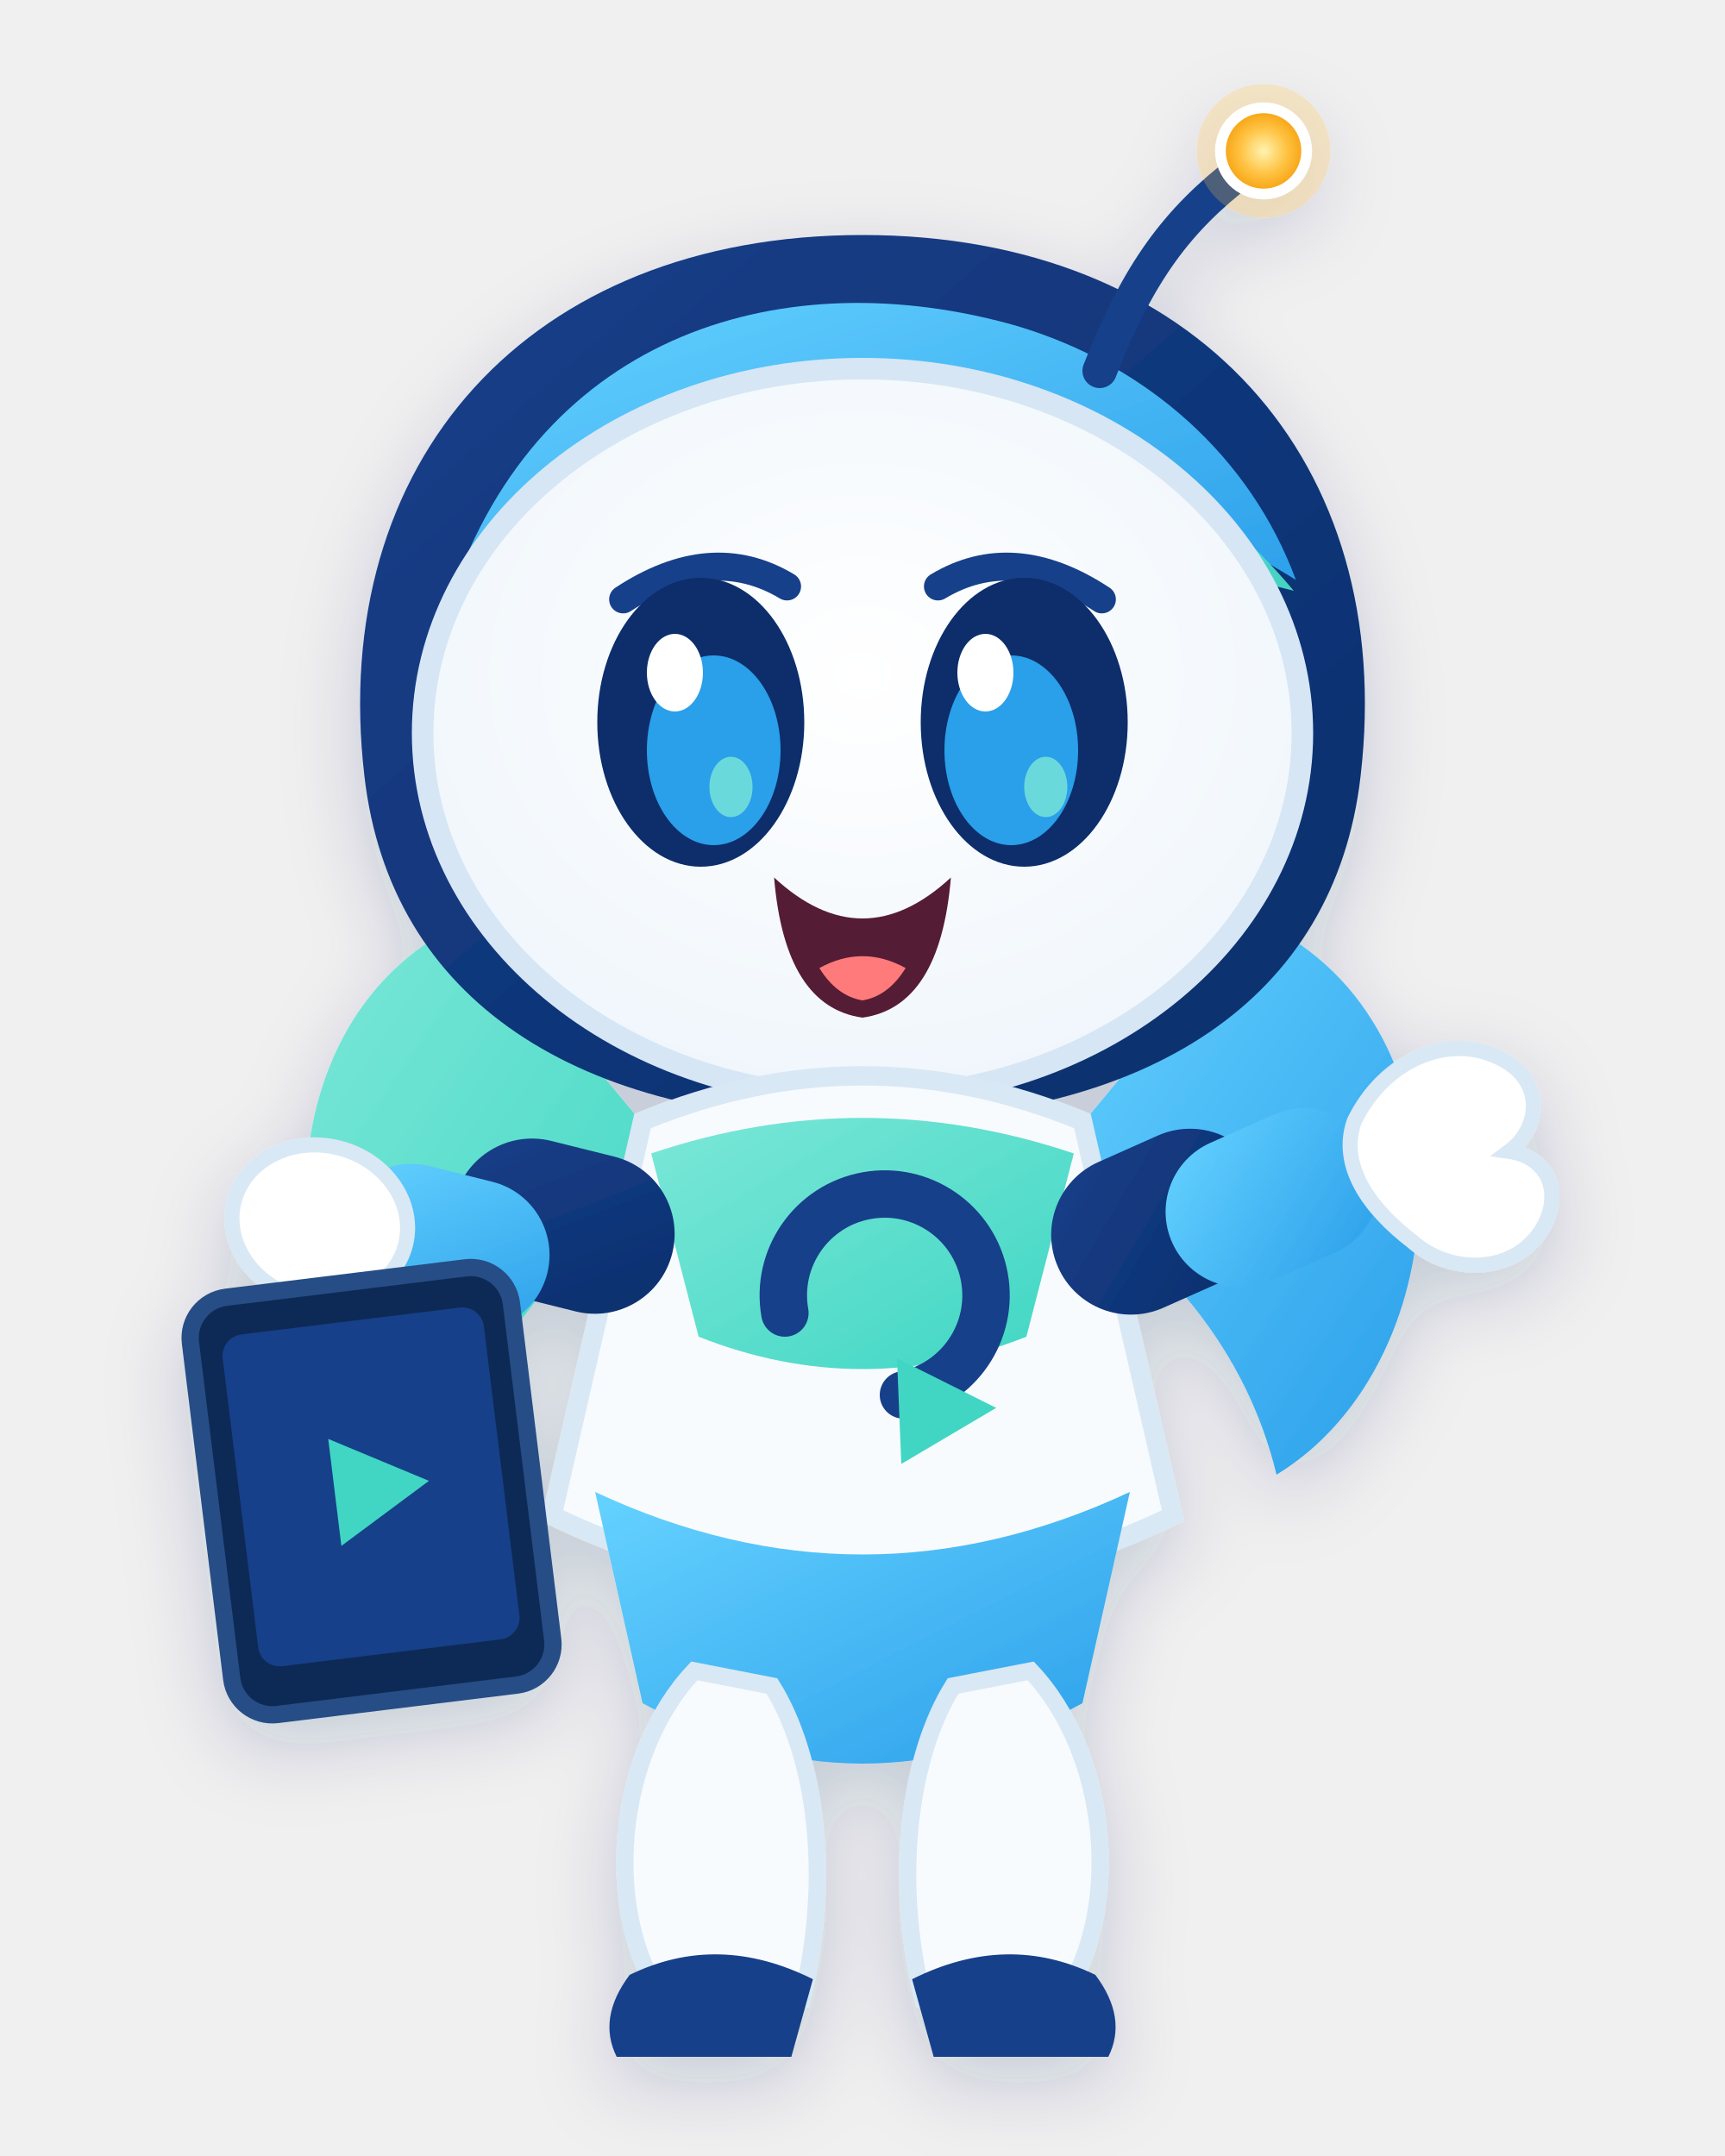
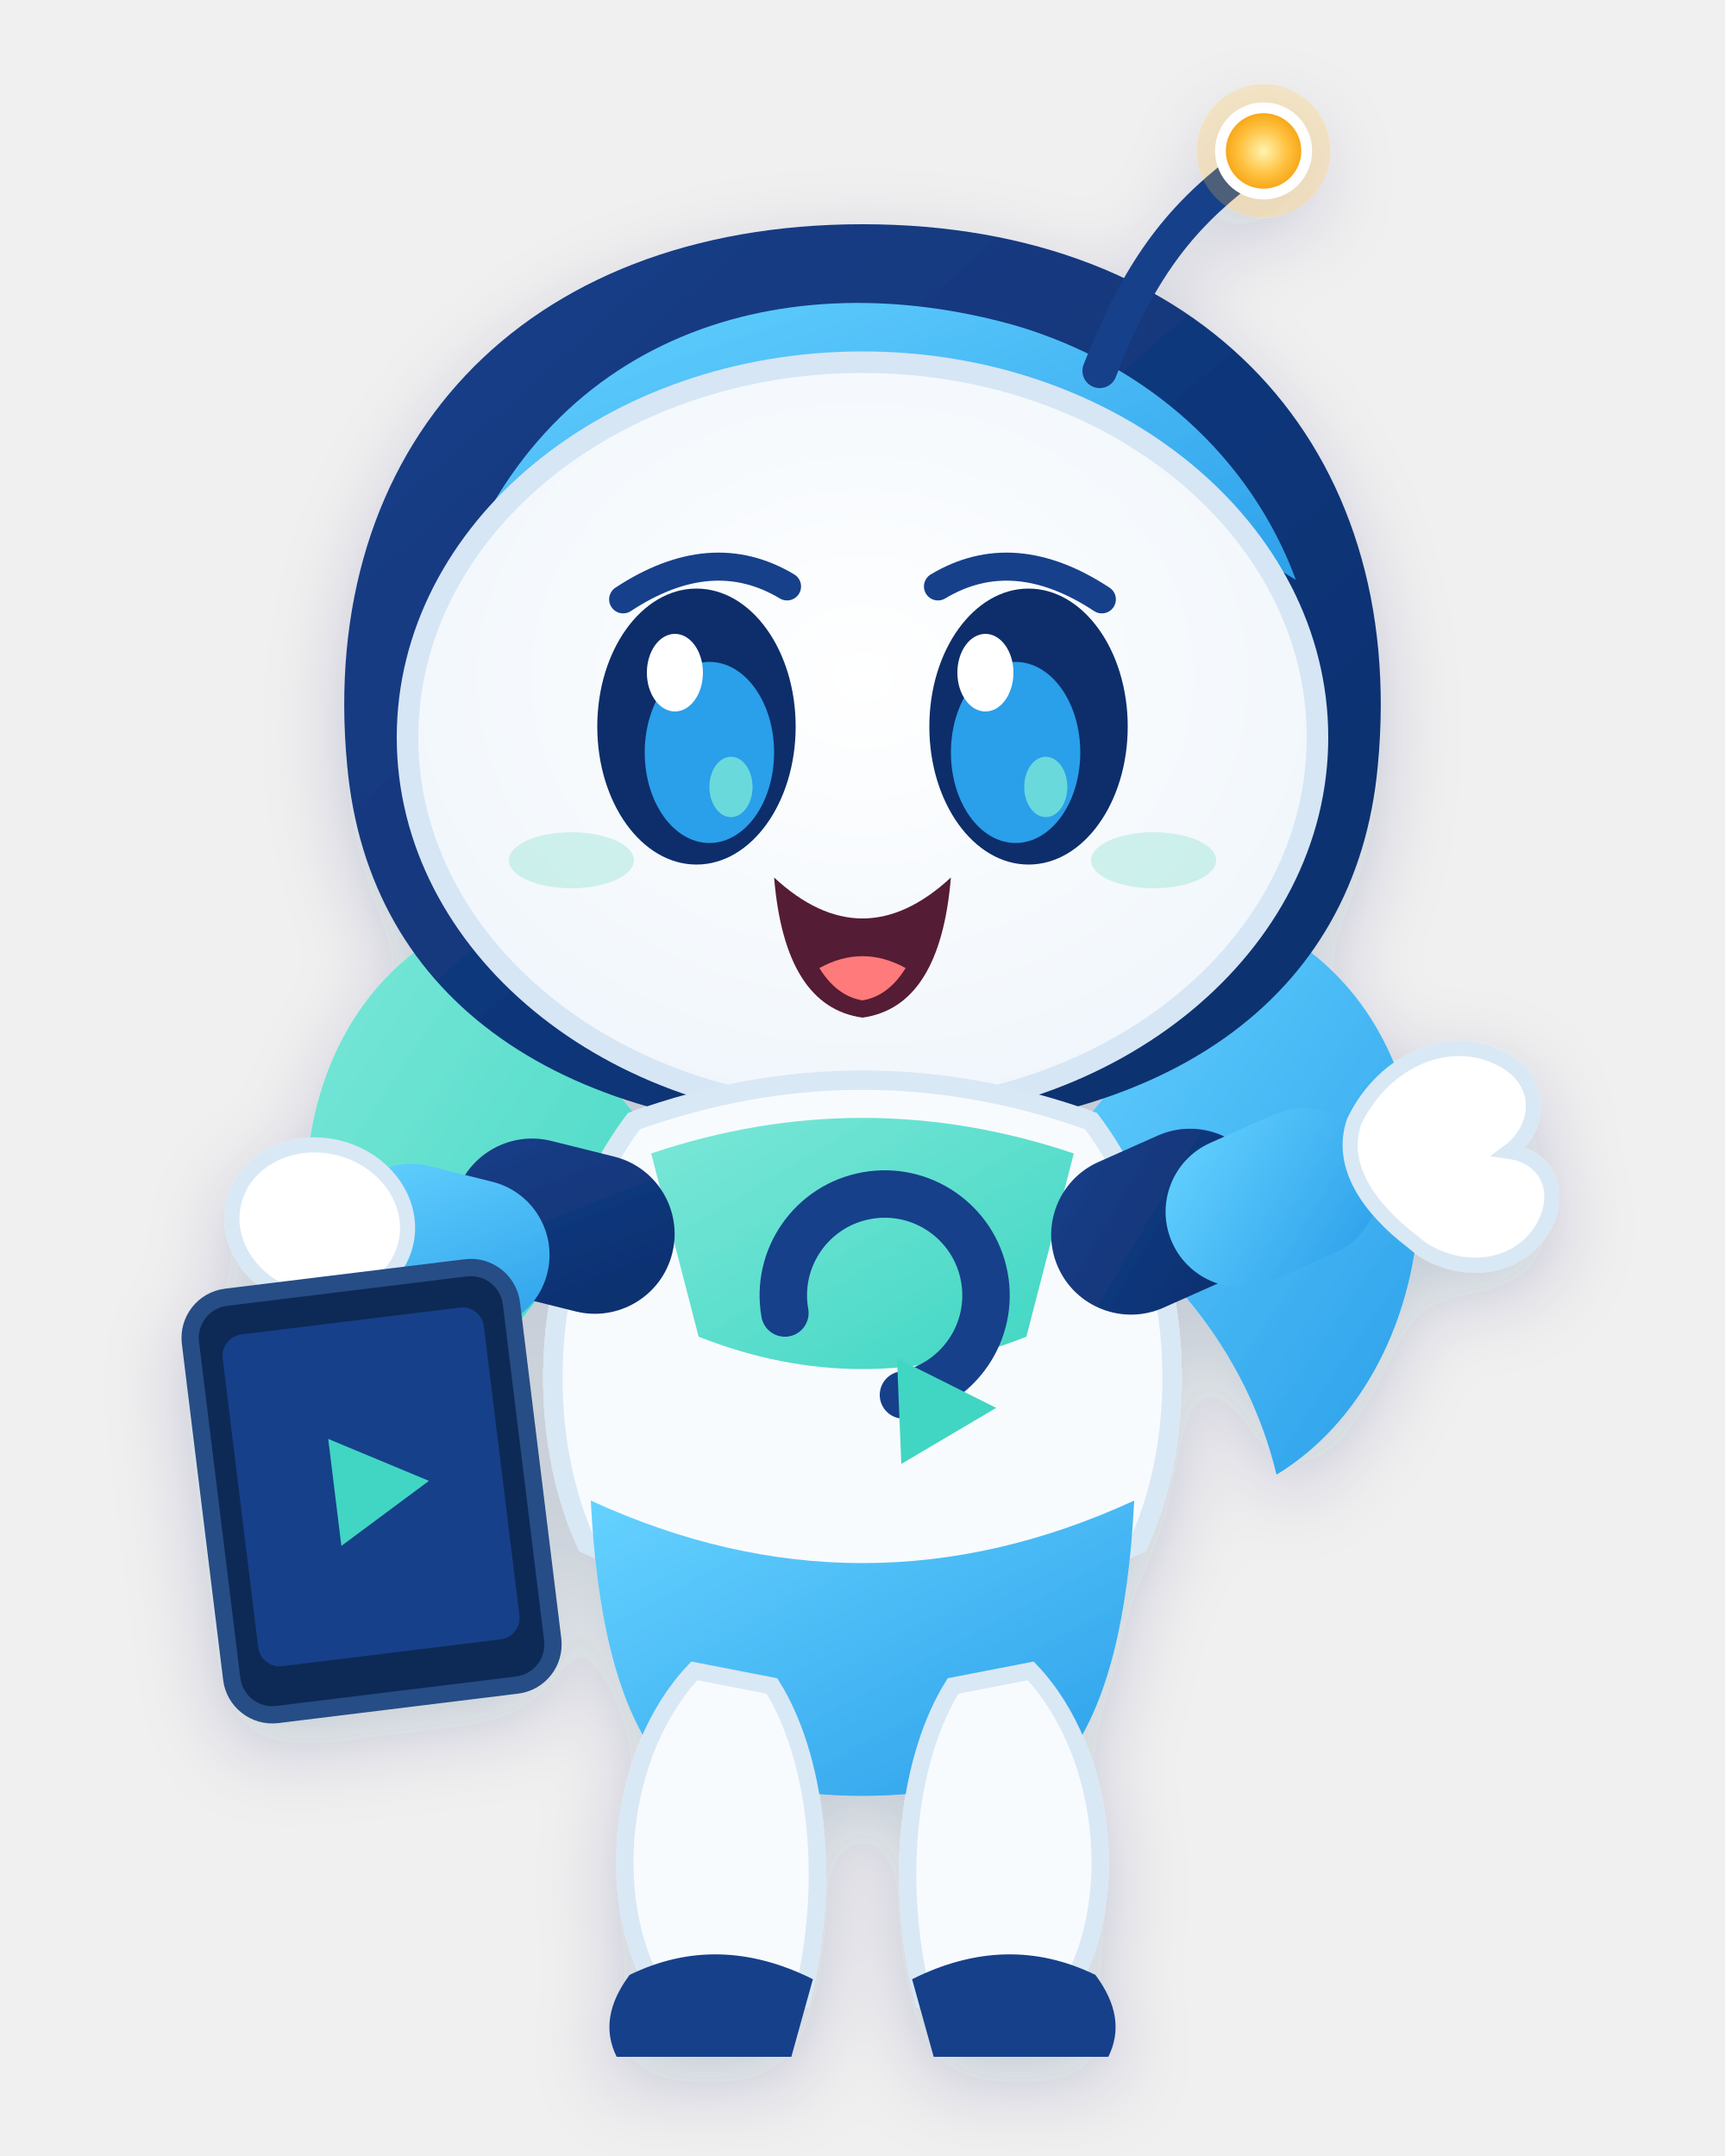
<svg xmlns="http://www.w3.org/2000/svg" viewBox="0 0 800 1000" role="img" aria-labelledby="title desc">
  <defs>
    <linearGradient id="hoodBlue" x1="0" y1="0" x2="1" y2="1">
      <stop offset="0" stop-color="#173F8A" />
      <stop offset="1" stop-color="#0B2E6B" />
    </linearGradient>
    <linearGradient id="hoodSky" x1="0" y1="0" x2="1" y2="1">
      <stop offset="0" stop-color="#65D2FF" />
      <stop offset="1" stop-color="#2B9FEA" />
    </linearGradient>
    <linearGradient id="mint" x1="0" y1="0" x2="1" y2="1">
      <stop offset="0" stop-color="#7BE7D8" />
      <stop offset="1" stop-color="#3FD6C3" />
    </linearGradient>
    <radialGradient id="face" cx="50%" cy="42%" r="65%">
      <stop offset="0" stop-color="#FFFFFF" />
      <stop offset="1" stop-color="#EEF5FB" />
    </radialGradient>
    <radialGradient id="amberGlow" cx="50%" cy="50%" r="50%">
      <stop offset="0" stop-color="#FFF3B0" />
      <stop offset=".55" stop-color="#FFC241" />
      <stop offset="1" stop-color="#F59E0B" />
    </radialGradient>
    <filter id="softShadow" x="-30%" y="-30%" width="160%" height="180%">
      <feDropShadow dx="0" dy="12" stdDeviation="18" flood-color="#0B2E6B" flood-opacity=".18" />
    </filter>
  </defs>
  <g id="character" filter="url(#softShadow)">
-     <g id="cape_back">
-       <path id="cape_left" d="M219 426 C115 470 121 631 208 684 C222 626 260 581 317 544 Z" fill="url(#mint)" />
-       <path id="cape_right" d="M581 426 C685 470 679 631 592 684 C578 626 540 581 483 544 Z" fill="url(#hoodSky)" />
+     <g id="cape-back">
+       <path id="cape-left" d="M219 426 C115 470 121 631 208 684 C222 626 260 581 317 544 Z" fill="url(#mint)" />
+       <path id="cape-right" d="M581 426 C685 470 679 631 592 684 C578 626 540 581 483 544 Z" fill="url(#hoodSky)" />
    </g>
    <g id="head" transform="translate(0 0)">
-       <path id="hood_back" d="M400 109 C245 109 152 214 169 360 C181 464 268 520 400 520 C532 520 619 464 631 360 C648 214 555 109 400 109Z" fill="url(#hoodBlue)" />
-       <path id="hood_mid" d="M209 277 C251 153 365 121 471 151 C532 169 580 212 601 269 C539 230 477 218 405 222 C326 225 264 246 209 277Z" fill="url(#hoodSky)" />
-       <path id="hood_mint" d="M199 304 C245 212 337 175 435 186 C506 194 558 224 600 274 C522 254 462 256 399 264 C319 274 258 289 199 304Z" fill="url(#mint)" opacity=".96" />
+       <path id="hood-back" d="M400 104 C242 104 147 207 161 355 C171 465 262 526 400 526 C538 526 629 465 639 355 C653 207 558 104 400 104Z" fill="url(#hoodBlue)" />
+       <path id="hood-mid" d="M209 277 C251 153 365 121 471 151 C532 169 580 212 601 269 C539 230 477 218 405 222 C326 225 264 246 209 277Z" fill="url(#hoodSky)" />
+       <path id="hood-mint" d="M199 304 C245 212 337 175 435 186 C506 194 558 224 600 274 C522 254 462 256 399 264 C319 274 258 289 199 304Z" fill="url(#mint)" opacity=".96" />
      <g id="antenna" transform="translate(0 0)">
-         <path id="antenna_stem" d="M510 172 C528 126 546 102 576 79" fill="none" stroke="#173F8A" stroke-width="16" stroke-linecap="round" />
-         <circle id="antenna_glow_outer" cx="586" cy="70" r="31" fill="#FFC241" opacity=".24" />
-         <circle id="antenna_node" cx="586" cy="70" r="20" fill="url(#amberGlow)" stroke="#FFFFFF" stroke-width="5" />
+         <path id="antenna-stem" d="M510 172 C528 126 546 102 576 79" fill="none" stroke="#173F8A" stroke-width="16" stroke-linecap="round" />
+         <circle id="antenna-glow" cx="586" cy="70" r="31" fill="#FFC241" opacity=".24" />
+         <circle id="antenna-node" cx="586" cy="70" r="20" fill="url(#amberGlow)" stroke="#FFFFFF" stroke-width="5" />
      </g>
-       <ellipse id="face_plate" cx="400" cy="340" rx="204" ry="169" fill="url(#face)" stroke="#D6E6F5" stroke-width="10" />
+       <ellipse id="faceplate" cx="400" cy="342" rx="211" ry="174" fill="url(#face)" stroke="#D6E6F5" stroke-width="10" />
      <g id="eyebrows" fill="none" stroke="#173F8A" stroke-width="13" stroke-linecap="round">
-         <path id="eyebrow_left" d="M289 278 Q330 251 365 272" />
-         <path id="eyebrow_right" d="M435 272 Q470 251 511 278" />
+         <path id="eyebrow-left" d="M289 278 Q330 251 365 272" />
+         <path id="eyebrow-right" d="M435 272 Q470 251 511 278" />
      </g>
      <g id="eyes">
-         <g id="eye_left">
-           <ellipse cx="325" cy="335" rx="48" ry="67" fill="#0B2E6B" />
-           <ellipse cx="331" cy="348" rx="31" ry="44" fill="#2B9FEA" />
+         <g id="eye-left">
+           <ellipse cx="323" cy="337" rx="46" ry="64" fill="#0B2E6B" />
+           <ellipse cx="329" cy="349" rx="30" ry="42" fill="#2B9FEA" />
          <ellipse cx="313" cy="312" rx="13" ry="18" fill="#FFFFFF" />
          <ellipse cx="339" cy="365" rx="10" ry="14" fill="#7BE7D8" opacity=".8" />
        </g>
-         <g id="eye_right">
-           <ellipse cx="475" cy="335" rx="48" ry="67" fill="#0B2E6B" />
-           <ellipse cx="469" cy="348" rx="31" ry="44" fill="#2B9FEA" />
+         <g id="eye-right">
+           <ellipse cx="477" cy="337" rx="46" ry="64" fill="#0B2E6B" />
+           <ellipse cx="471" cy="349" rx="30" ry="42" fill="#2B9FEA" />
          <ellipse cx="457" cy="312" rx="13" ry="18" fill="#FFFFFF" />
          <ellipse cx="485" cy="365" rx="10" ry="14" fill="#7BE7D8" opacity=".8" />
        </g>
      </g>
+       <g id="cheeks" opacity=".28">
+         <ellipse id="cheek-left" cx="265" cy="399" rx="29" ry="13" fill="#65D6C0" />
+         <ellipse id="cheek-right" cx="535" cy="399" rx="29" ry="13" fill="#65D6C0" />
+       </g>
      <g id="mouth">
-         <path id="mouth_smile" d="M359 407 Q400 445 441 407 Q436 467 400 472 Q364 467 359 407Z" fill="#541D34" />
+         <path id="mouth-smile" d="M359 407 Q400 445 441 407 Q436 467 400 472 Q364 467 359 407Z" fill="#541D34" />
        <path id="tongue" d="M380 449 Q400 438 420 449 Q412 462 400 464 Q388 462 380 449Z" fill="#FF7A7A" />
      </g>
    </g>
    <g id="body">
-       <path id="torso" d="M298 520 Q400 478 502 520 L544 703 Q400 772 256 703Z" fill="#F8FBFE" stroke="#D9E8F5" stroke-width="9" />
-       <path id="torso_mint" d="M302 535 Q400 502 498 535 L476 620 Q400 650 324 620Z" fill="url(#mint)" />
-       <path id="hip" d="M276 692 Q400 750 524 692 L502 790 Q400 846 298 790Z" fill="url(#hoodSky)" />
-       <g id="chest_mark">
+       <path id="torso" d="M294 520 Q400 482 506 520 C548 576 554 659 528 716 Q400 775 272 716 C246 659 252 576 294 520Z" fill="#F8FBFE" stroke="#D9E8F5" stroke-width="9" />
+       <path id="torso-mint" d="M302 535 Q400 502 498 535 L476 620 Q400 650 324 620Z" fill="url(#mint)" />
+       <path id="hip" d="M274 696 Q400 754 526 696 Q522 778 496 814 Q400 852 304 814 Q278 778 274 696Z" fill="url(#hoodSky)" />
+       <g id="chest-mark">
        <path d="M364 609 A47 47 0 1 1 419 647" fill="none" stroke="#173F8A" stroke-width="22" stroke-linecap="round" />
        <path d="M416 630 L462 653 L418 679Z" fill="#3FD6C3" />
      </g>
    </g>
-     <g id="arm_left" transform="rotate(14 272 592)">
-       <rect id="upper_arm_left" x="204" y="535" width="104" height="74" rx="37" fill="url(#hoodBlue)" />
-       <rect id="forearm_left" x="154" y="560" width="100" height="70" rx="35" fill="url(#hoodSky)" />
-       <g id="hand_left">
+     <g id="arm-left" transform="rotate(14 272 592)">
+       <rect id="upper_arm-left" x="204" y="535" width="104" height="74" rx="37" fill="url(#hoodBlue)" />
+       <rect id="forearm-left" x="154" y="560" width="100" height="70" rx="35" fill="url(#hoodSky)" />
+       <g id="hand-left">
        <ellipse cx="146" cy="598" rx="41" ry="36" fill="#FFFFFF" stroke="#D9E8F5" stroke-width="7" />
      </g>
    </g>
-     <g id="arm_right" transform="rotate(-24 530 590)">
-       <rect id="upper_arm_right" x="495" y="535" width="104" height="74" rx="37" fill="url(#hoodBlue)" />
-       <rect id="forearm_right" x="548" y="548" width="102" height="70" rx="35" fill="url(#hoodSky)" />
-       <g id="hand_right">
+     <g id="arm-right" transform="rotate(-24 530 590)">
+       <rect id="upper_arm-right" x="495" y="535" width="104" height="74" rx="37" fill="url(#hoodBlue)" />
+       <rect id="forearm-right" x="548" y="548" width="102" height="70" rx="35" fill="url(#hoodSky)" />
+       <g id="hand-right">
        <path d="M648 566 C673 545 705 547 721 566 C737 584 726 604 708 608 C724 618 723 637 706 648 C685 661 659 648 650 628 C638 606 633 582 648 566Z" fill="#FFFFFF" stroke="#D9E8F5" stroke-width="7" />
      </g>
    </g>
    <g id="legs">
-       <g id="leg_left">
+       <g id="leg-left">
        <path d="M322 775 C286 813 279 885 307 927 L372 927 C386 870 378 814 358 782Z" fill="#F8FBFE" stroke="#D9E8F5" stroke-width="8" />
-         <path id="foot_left" d="M292 916 Q333 896 377 918 L367 954 L286 954 Q277 936 292 916Z" fill="#173F8A" />
+         <path id="foot-left" d="M292 916 Q333 896 377 918 L367 954 L286 954 Q277 936 292 916Z" fill="#173F8A" />
      </g>
-       <g id="leg_right">
+       <g id="leg-right">
        <path d="M478 775 C514 813 521 885 493 927 L428 927 C414 870 422 814 442 782Z" fill="#F8FBFE" stroke="#D9E8F5" stroke-width="8" />
-         <path id="foot_right" d="M508 916 Q467 896 423 918 L433 954 L514 954 Q523 936 508 916Z" fill="#173F8A" />
+         <path id="foot-right" d="M508 916 Q467 896 423 918 L433 954 L514 954 Q523 936 508 916Z" fill="#173F8A" />
      </g>
    </g>
-     <g id="tablet" transform="translate(86 604) rotate(-7)">
-       <rect id="tablet_body" x="0" y="0" width="150" height="195" rx="19" fill="#102B57" stroke="#284E85" stroke-width="8" />
-       <rect id="tablet_screen" x="14" y="18" width="122" height="155" rx="10" fill="#173F8A" />
-       <path id="tablet_play" d="M58 71 L102 96 L58 121Z" fill="#3FD6C3" />
+     <g id="prop-tablet" transform="translate(86 604) rotate(-7)">
+       <rect id="tablet-body" x="0" y="0" width="150" height="195" rx="19" fill="#102B57" stroke="#284E85" stroke-width="8" />
+       <rect id="tablet-screen" x="14" y="18" width="122" height="155" rx="10" fill="#173F8A" />
+       <path id="tablet-play" d="M58 71 L102 96 L58 121Z" fill="#3FD6C3" />
    </g>
  </g>
</svg>
